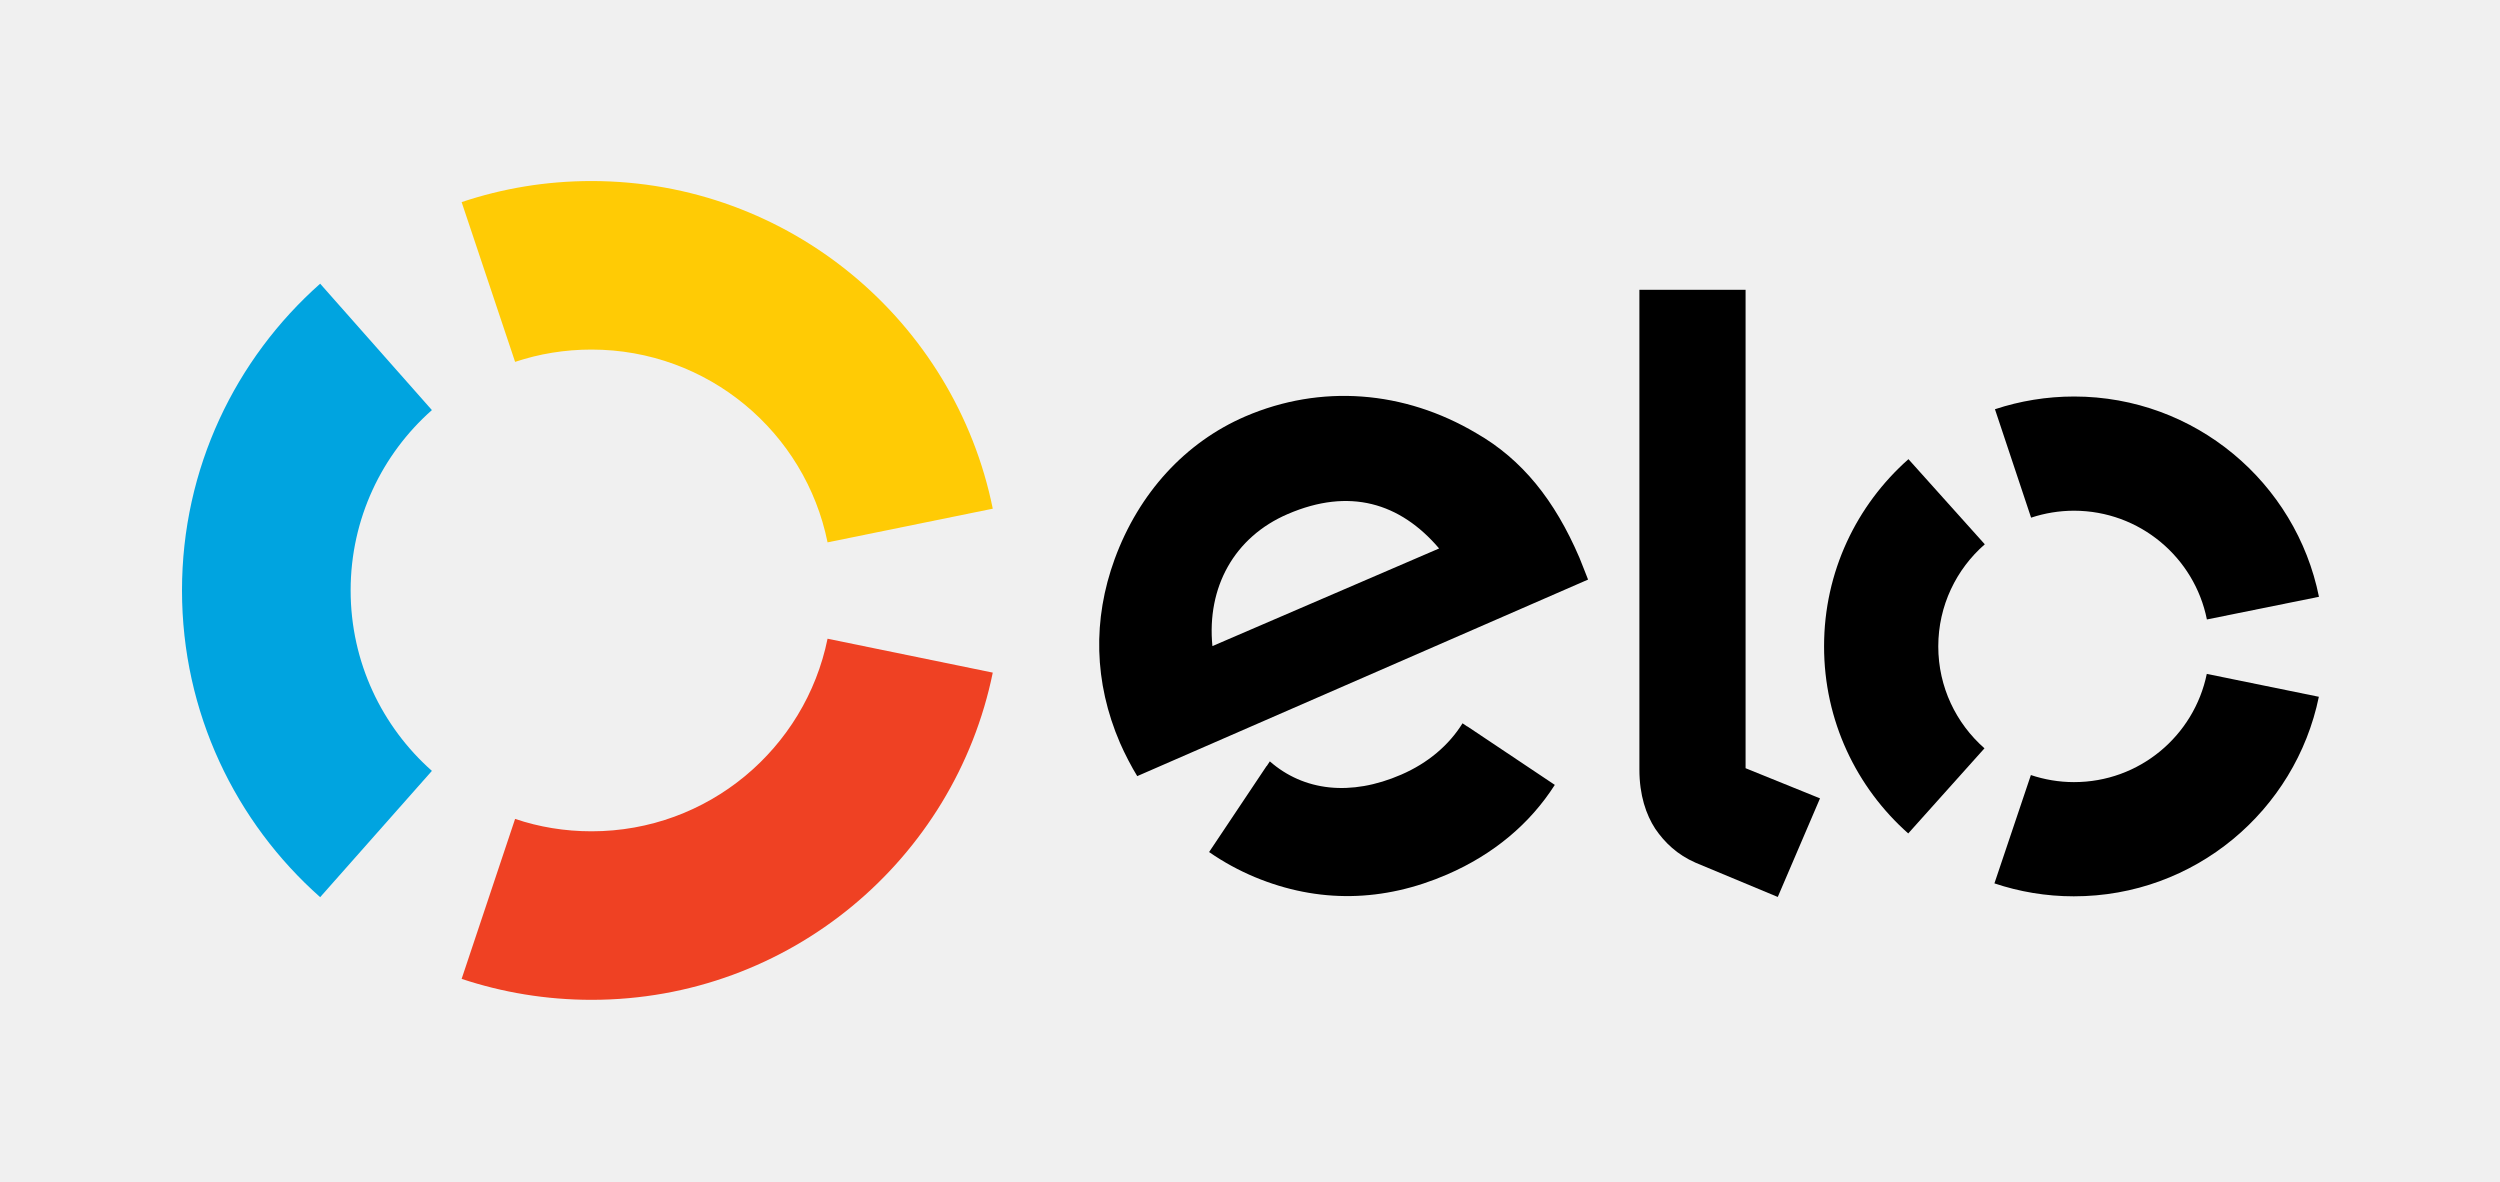
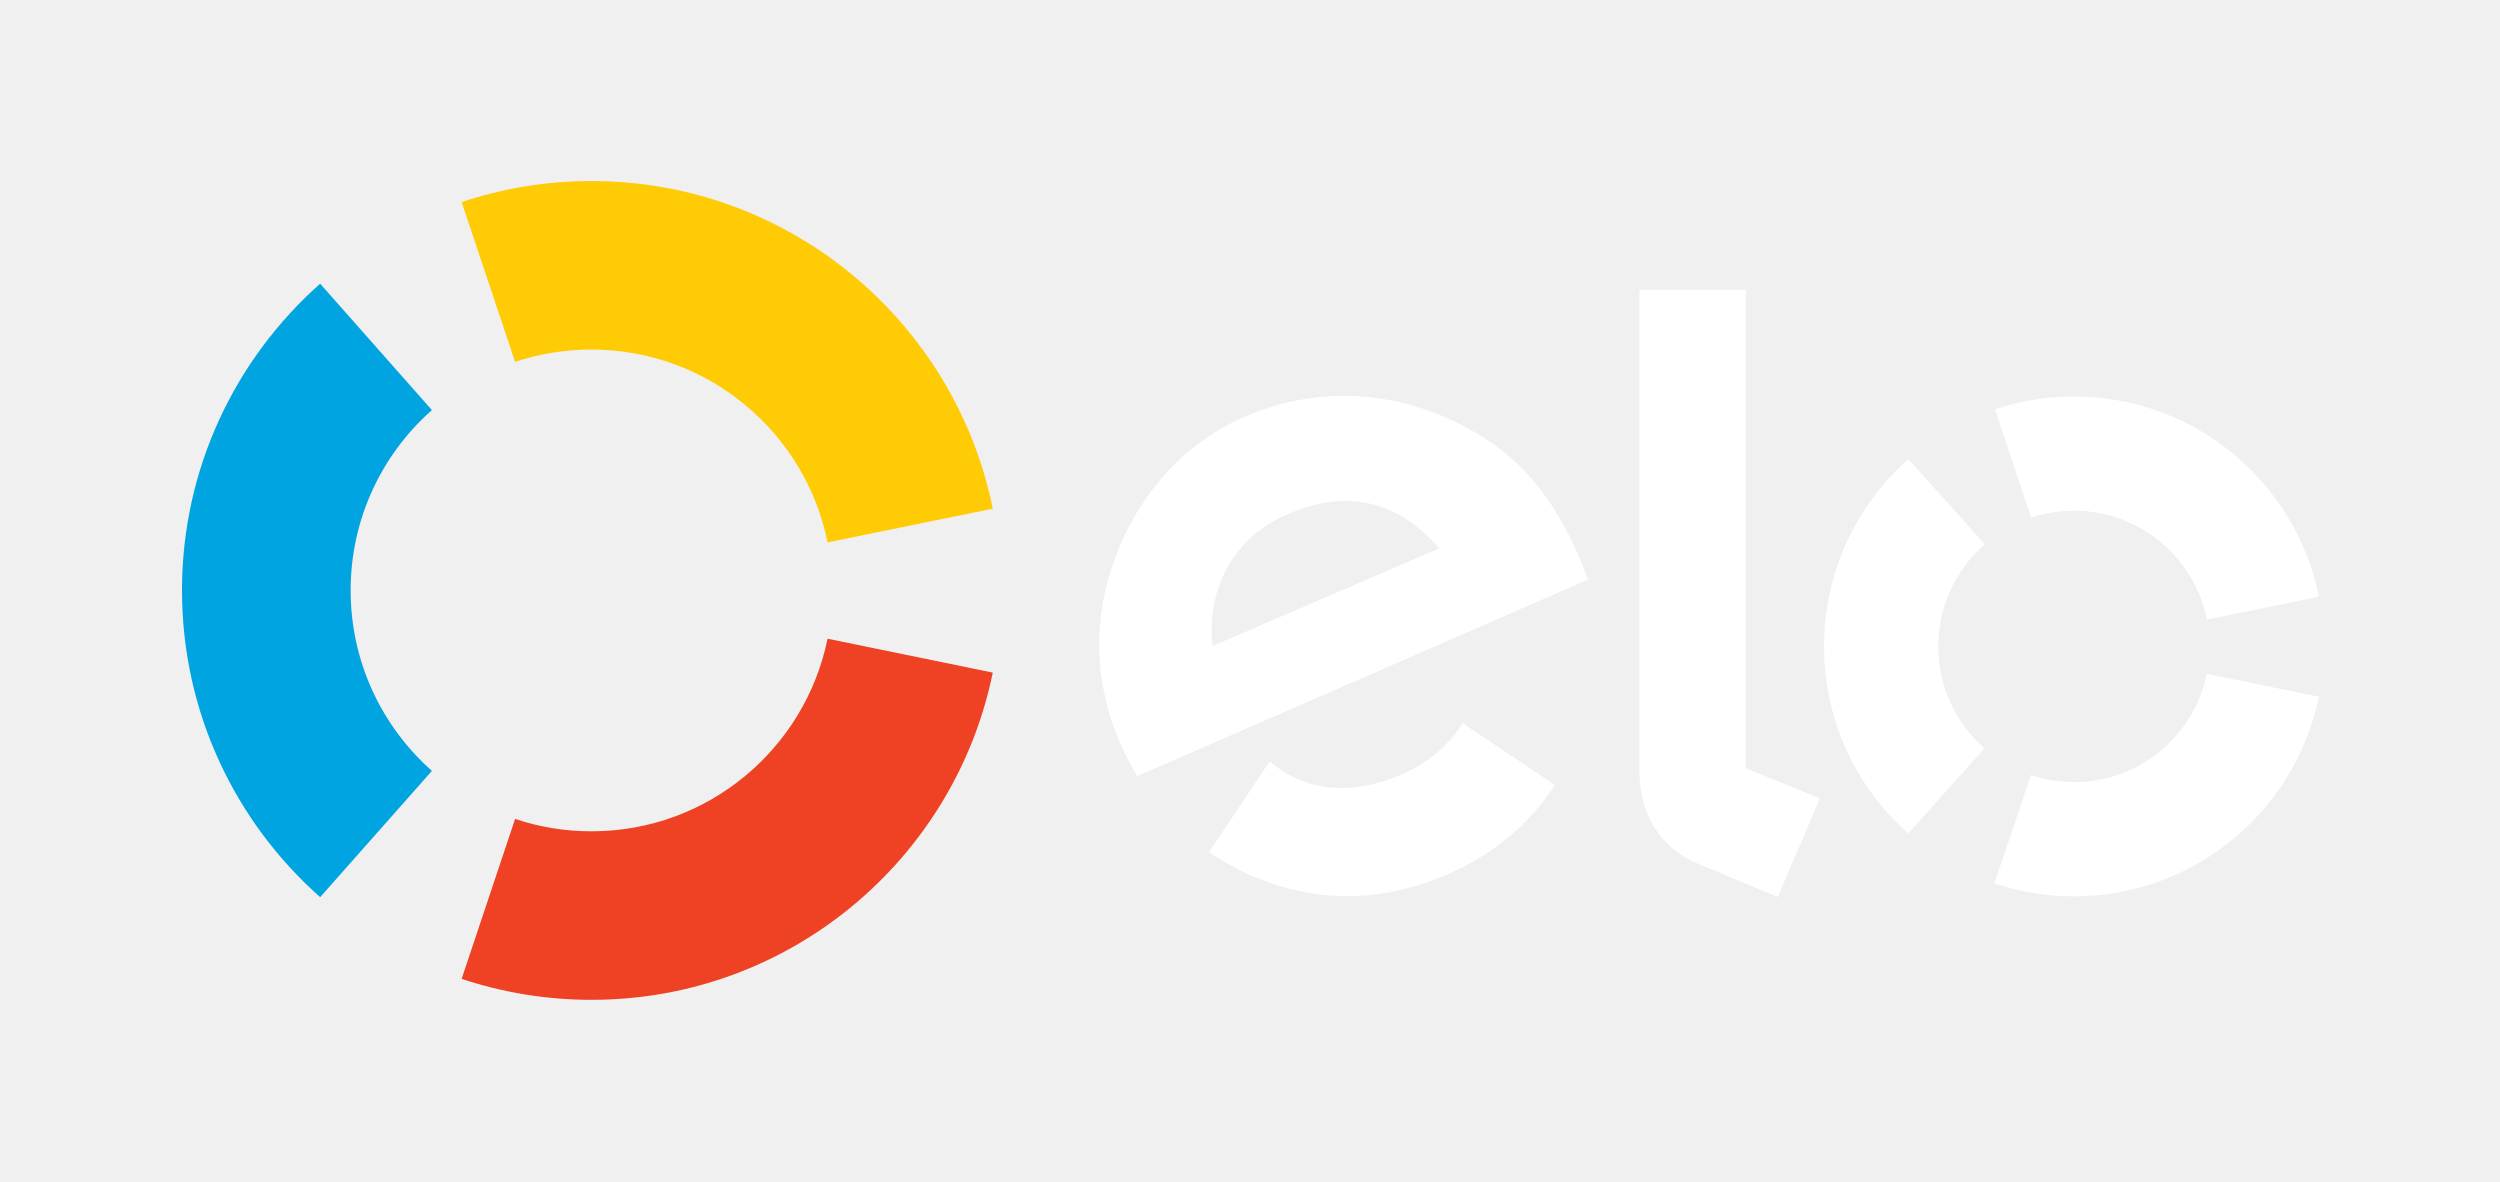
<svg xmlns="http://www.w3.org/2000/svg" enable-background="new 0 0 2337.9 1104.7" viewBox="0 0 2337.9 1104.7">
  <path d="m481.7 338.4c22.5-7.5 46.5-11.5 71.4-11.5 109 0 200 77.4 220.8 180.3l154.5-31.5c-35.4-174.8-190-306.4-375.3-306.4-42.5 0-83.2 6.9-121.4 19.7z" fill="#ffcb05" />
  <path d="m299.4 839 104.5-118.1c-46.6-41.3-76-101.6-76-168.8 0-67.1 29.4-127.4 76-168.6l-104.5-118.2c-79.2 70.2-129.2 172.7-129.2 286.8 0 114.2 50 216.7 129.2 286.9" fill="#00a4e0" />
  <path d="m773.9 597.3c-20.9 102.8-111.8 180.1-220.7 180.1-25 0-49.1-4-71.5-11.6l-50 149.6c38.2 12.7 79 19.6 121.5 19.6 185.1 0 339.6-131.4 375.2-306z" fill="#ef4123" />
-   <path d="m1063.5 725.8c-5.1-8.2-11.9-21.3-16.1-31-24.5-56.8-25.6-115.6-5-172 22.7-61.9 66.1-109.2 122.2-133.4 70.5-30.3 148.4-24.4 216 15.7 42.9 24.6 73.3 62.6 96.4 116.4 2.9 6.9 5.5 14.2 8.1 20.5zm140.8-245.1c-50.1 21.5-75.9 68.5-70.5 123.5l212-91.3c-36.5-42.8-83.9-57-141.5-32.2zm167.9 198.6c-.1 0-.1.1-.1.1l-4.4-3c-12.7 20.5-32.4 37.2-57.3 48-47.4 20.6-91.3 15.3-122.9-12.4l-2.9 4.4s0-.1-.1-.1l-53.8 80.5c13.4 9.3 27.7 17.1 42.7 23.4 59.4 24.7 120.2 23.5 180.1-2.5 43.3-18.8 77.3-47.4 100.5-83.7z" />
-   <path d="m1632.4 271v447.4l69.6 28.2-39.5 92.2-76.8-32c-17.2-7.5-29-18.9-37.8-31.8-8.5-13.1-14.8-31.2-14.8-55.4v-448.6z" />
-   <path d="m1812.6 604.5c0-38.1 16.9-72.3 43.5-95.5l-71.4-79.6c-48.4 42.8-78.9 105.3-78.9 174.9-.1 69.7 30.4 132.3 78.7 175.1l71.3-79.6c-26.5-23.3-43.2-57.3-43.2-95.3z" />
-   <path d="m1939.4 731.4c-14 0-27.6-2.4-40.2-6.6l-34.1 101.3c23.3 7.8 48.2 12.1 74.2 12.1 113 .1 207.3-80.1 229.2-186.6l-104.8-21.4c-11.9 57.9-63 101.3-124.3 101.2z" />
-   <path d="m1939.7 370.8c-25.9 0-50.8 4.2-74.1 11.9l33.8 101.4c12.7-4.2 26.2-6.5 40.2-6.5 61.4.1 112.6 43.7 124.2 101.7l104.8-21.2c-21.5-106.7-115.8-187.2-228.9-187.3z" />
+   <path d="m1063.5 725.8c-5.1-8.2-11.9-21.3-16.1-31-24.5-56.8-25.6-115.6-5-172 22.7-61.9 66.1-109.2 122.2-133.4 70.5-30.3 148.4-24.4 216 15.7 42.9 24.6 73.3 62.6 96.4 116.4 2.9 6.9 5.5 14.2 8.1 20.5zm140.8-245.1c-50.1 21.5-75.9 68.5-70.5 123.5l212-91.3c-36.5-42.8-83.9-57-141.5-32.2zm167.9 198.6c-.1 0-.1.1-.1.1l-4.4-3c-12.7 20.5-32.4 37.2-57.3 48-47.4 20.6-91.3 15.3-122.9-12.4l-2.9 4.4s0-.1-.1-.1l-53.8 80.5c13.4 9.3 27.7 17.1 42.7 23.4 59.4 24.7 120.2 23.5 180.1-2.5 43.3-18.8 77.3-47.4 100.5-83.7z" fill="#ffffff" />
+   <path d="m1632.4 271v447.4l69.6 28.2-39.5 92.2-76.8-32c-17.2-7.5-29-18.9-37.8-31.8-8.5-13.1-14.8-31.2-14.8-55.4v-448.6z" fill="#ffffff" />
+   <path d="m1812.6 604.5c0-38.1 16.9-72.3 43.5-95.5l-71.4-79.6c-48.4 42.8-78.9 105.3-78.9 174.9-.1 69.7 30.4 132.3 78.7 175.1l71.3-79.6c-26.5-23.3-43.2-57.3-43.2-95.3z" fill="#ffffff" />
+   <path d="m1939.4 731.4c-14 0-27.6-2.4-40.2-6.6l-34.1 101.3c23.3 7.8 48.2 12.1 74.2 12.1 113 .1 207.3-80.1 229.2-186.6l-104.8-21.4c-11.9 57.9-63 101.3-124.3 101.2z" fill="#ffffff" />
+   <path d="m1939.7 370.8c-25.9 0-50.8 4.2-74.1 11.9l33.8 101.4c12.7-4.2 26.2-6.5 40.2-6.5 61.4.1 112.6 43.7 124.2 101.7l104.8-21.2c-21.5-106.7-115.8-187.2-228.9-187.3z" fill="#ffffff" />
</svg>
